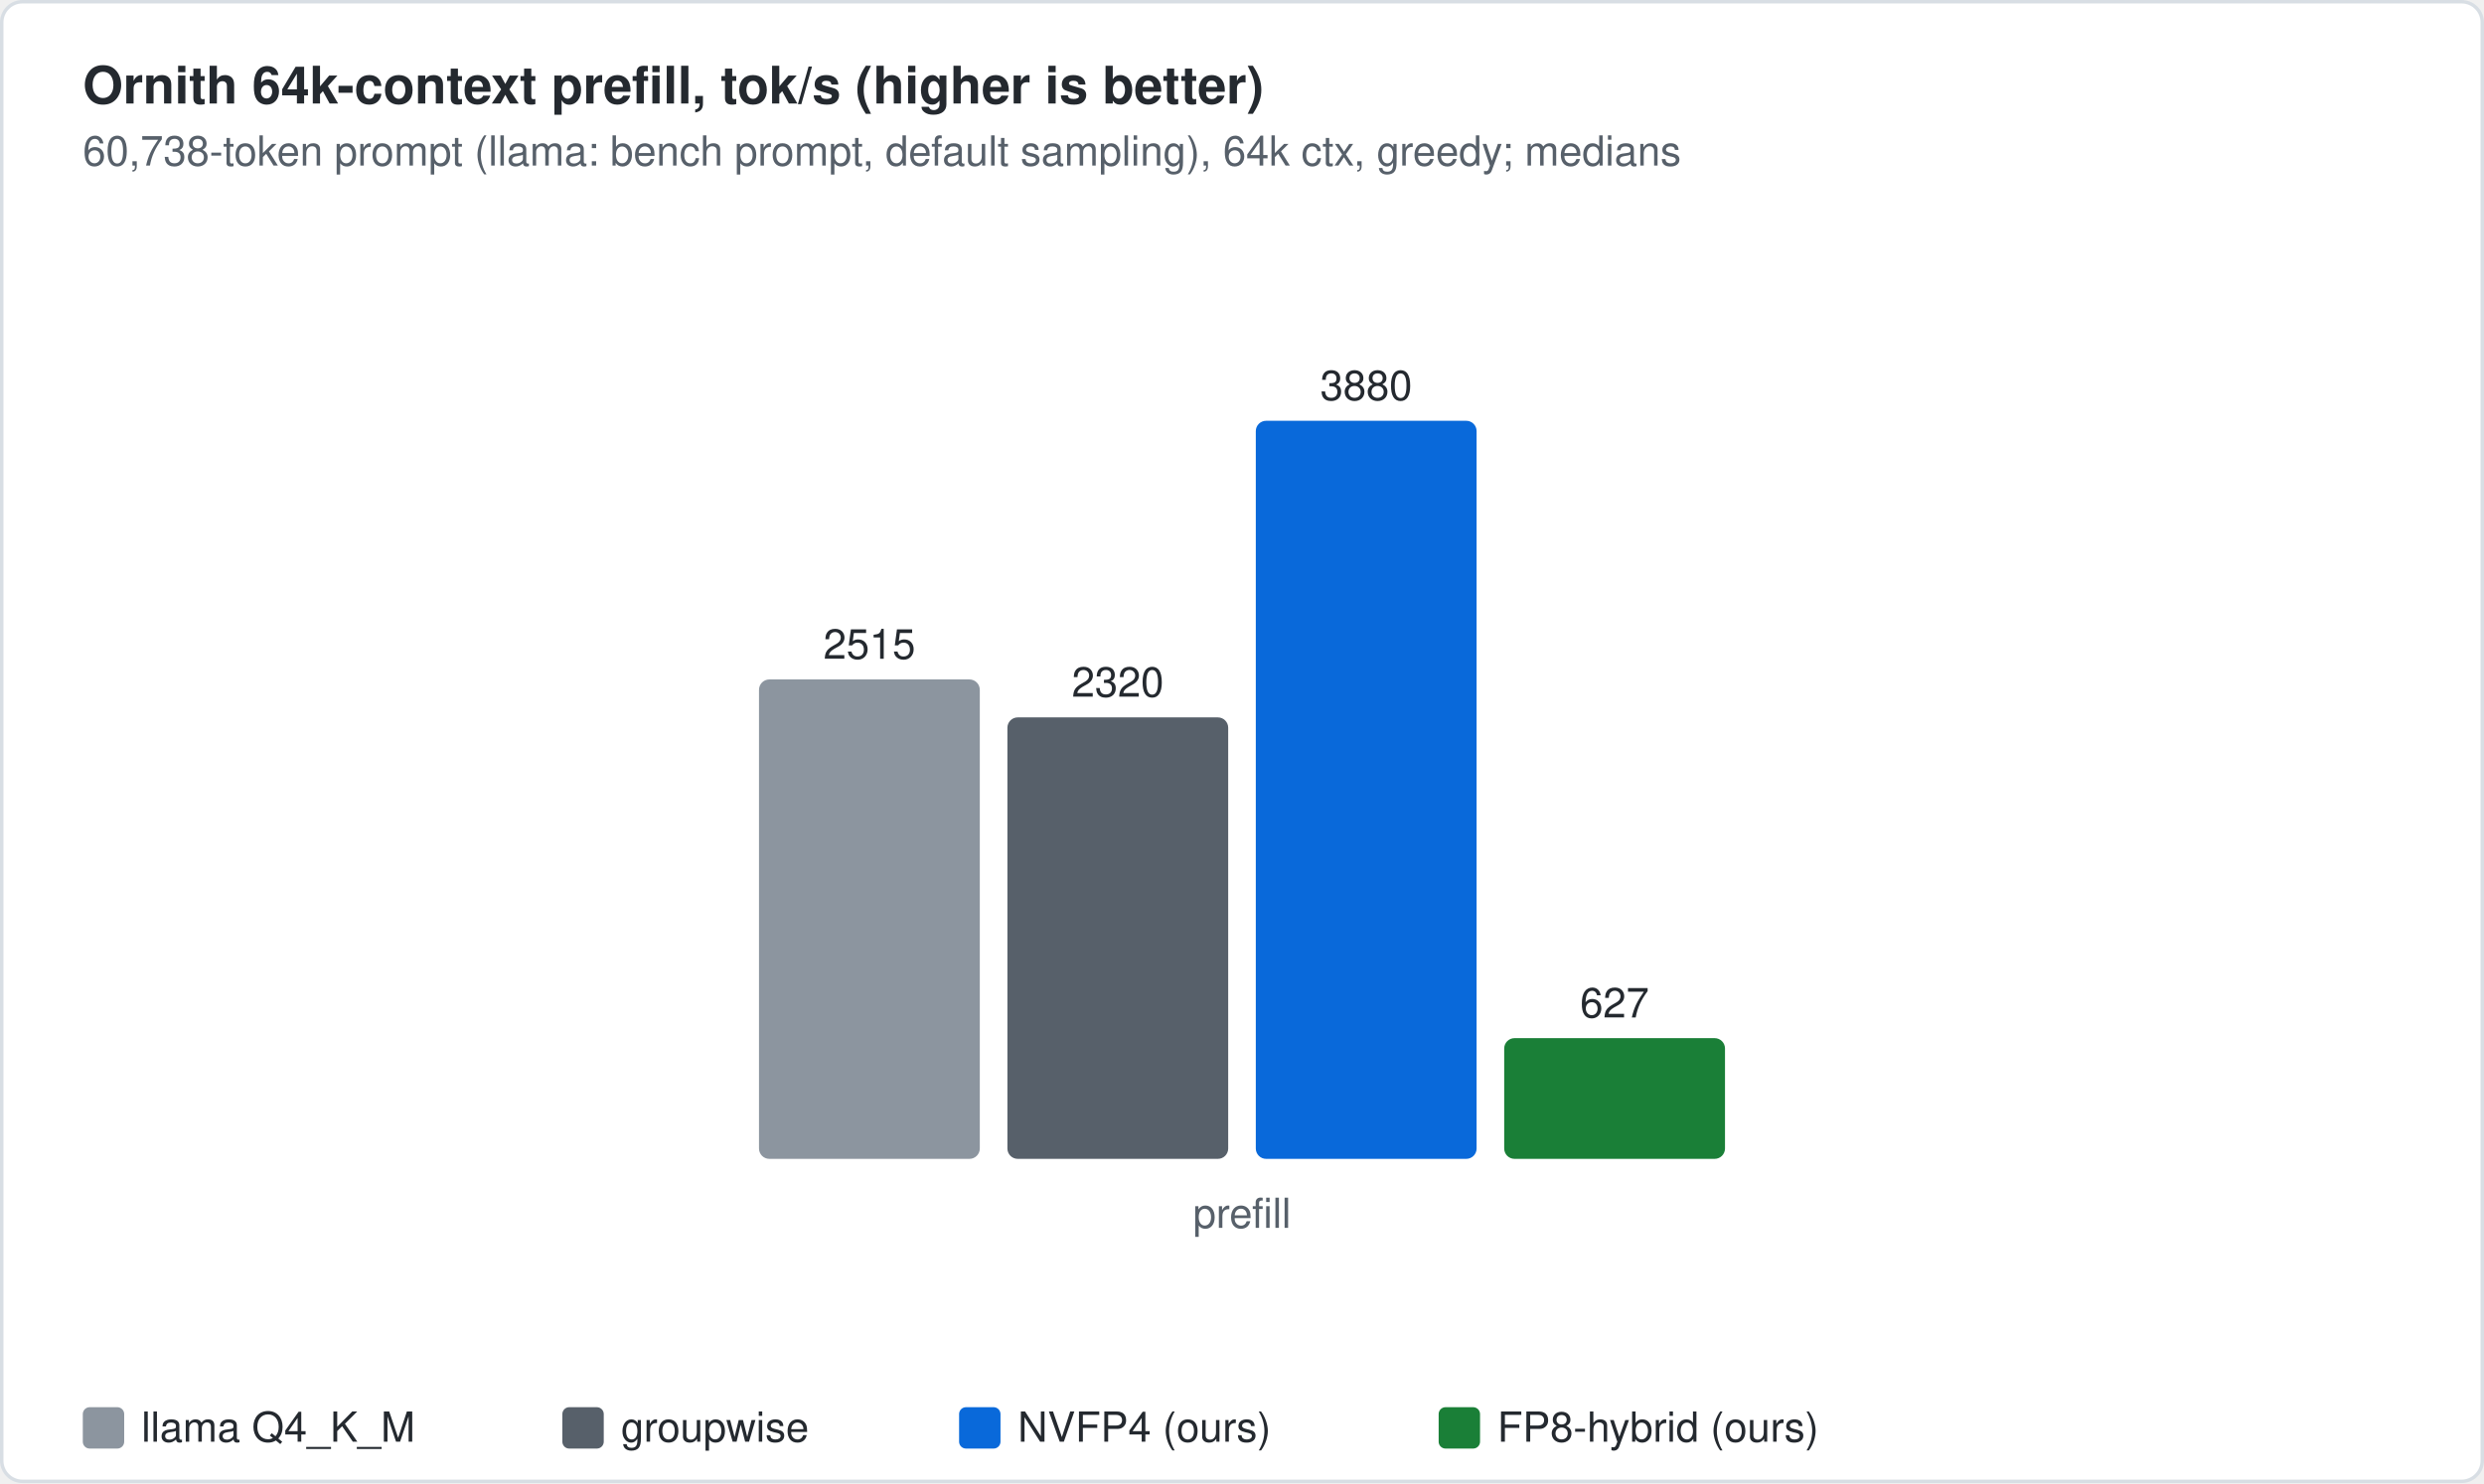
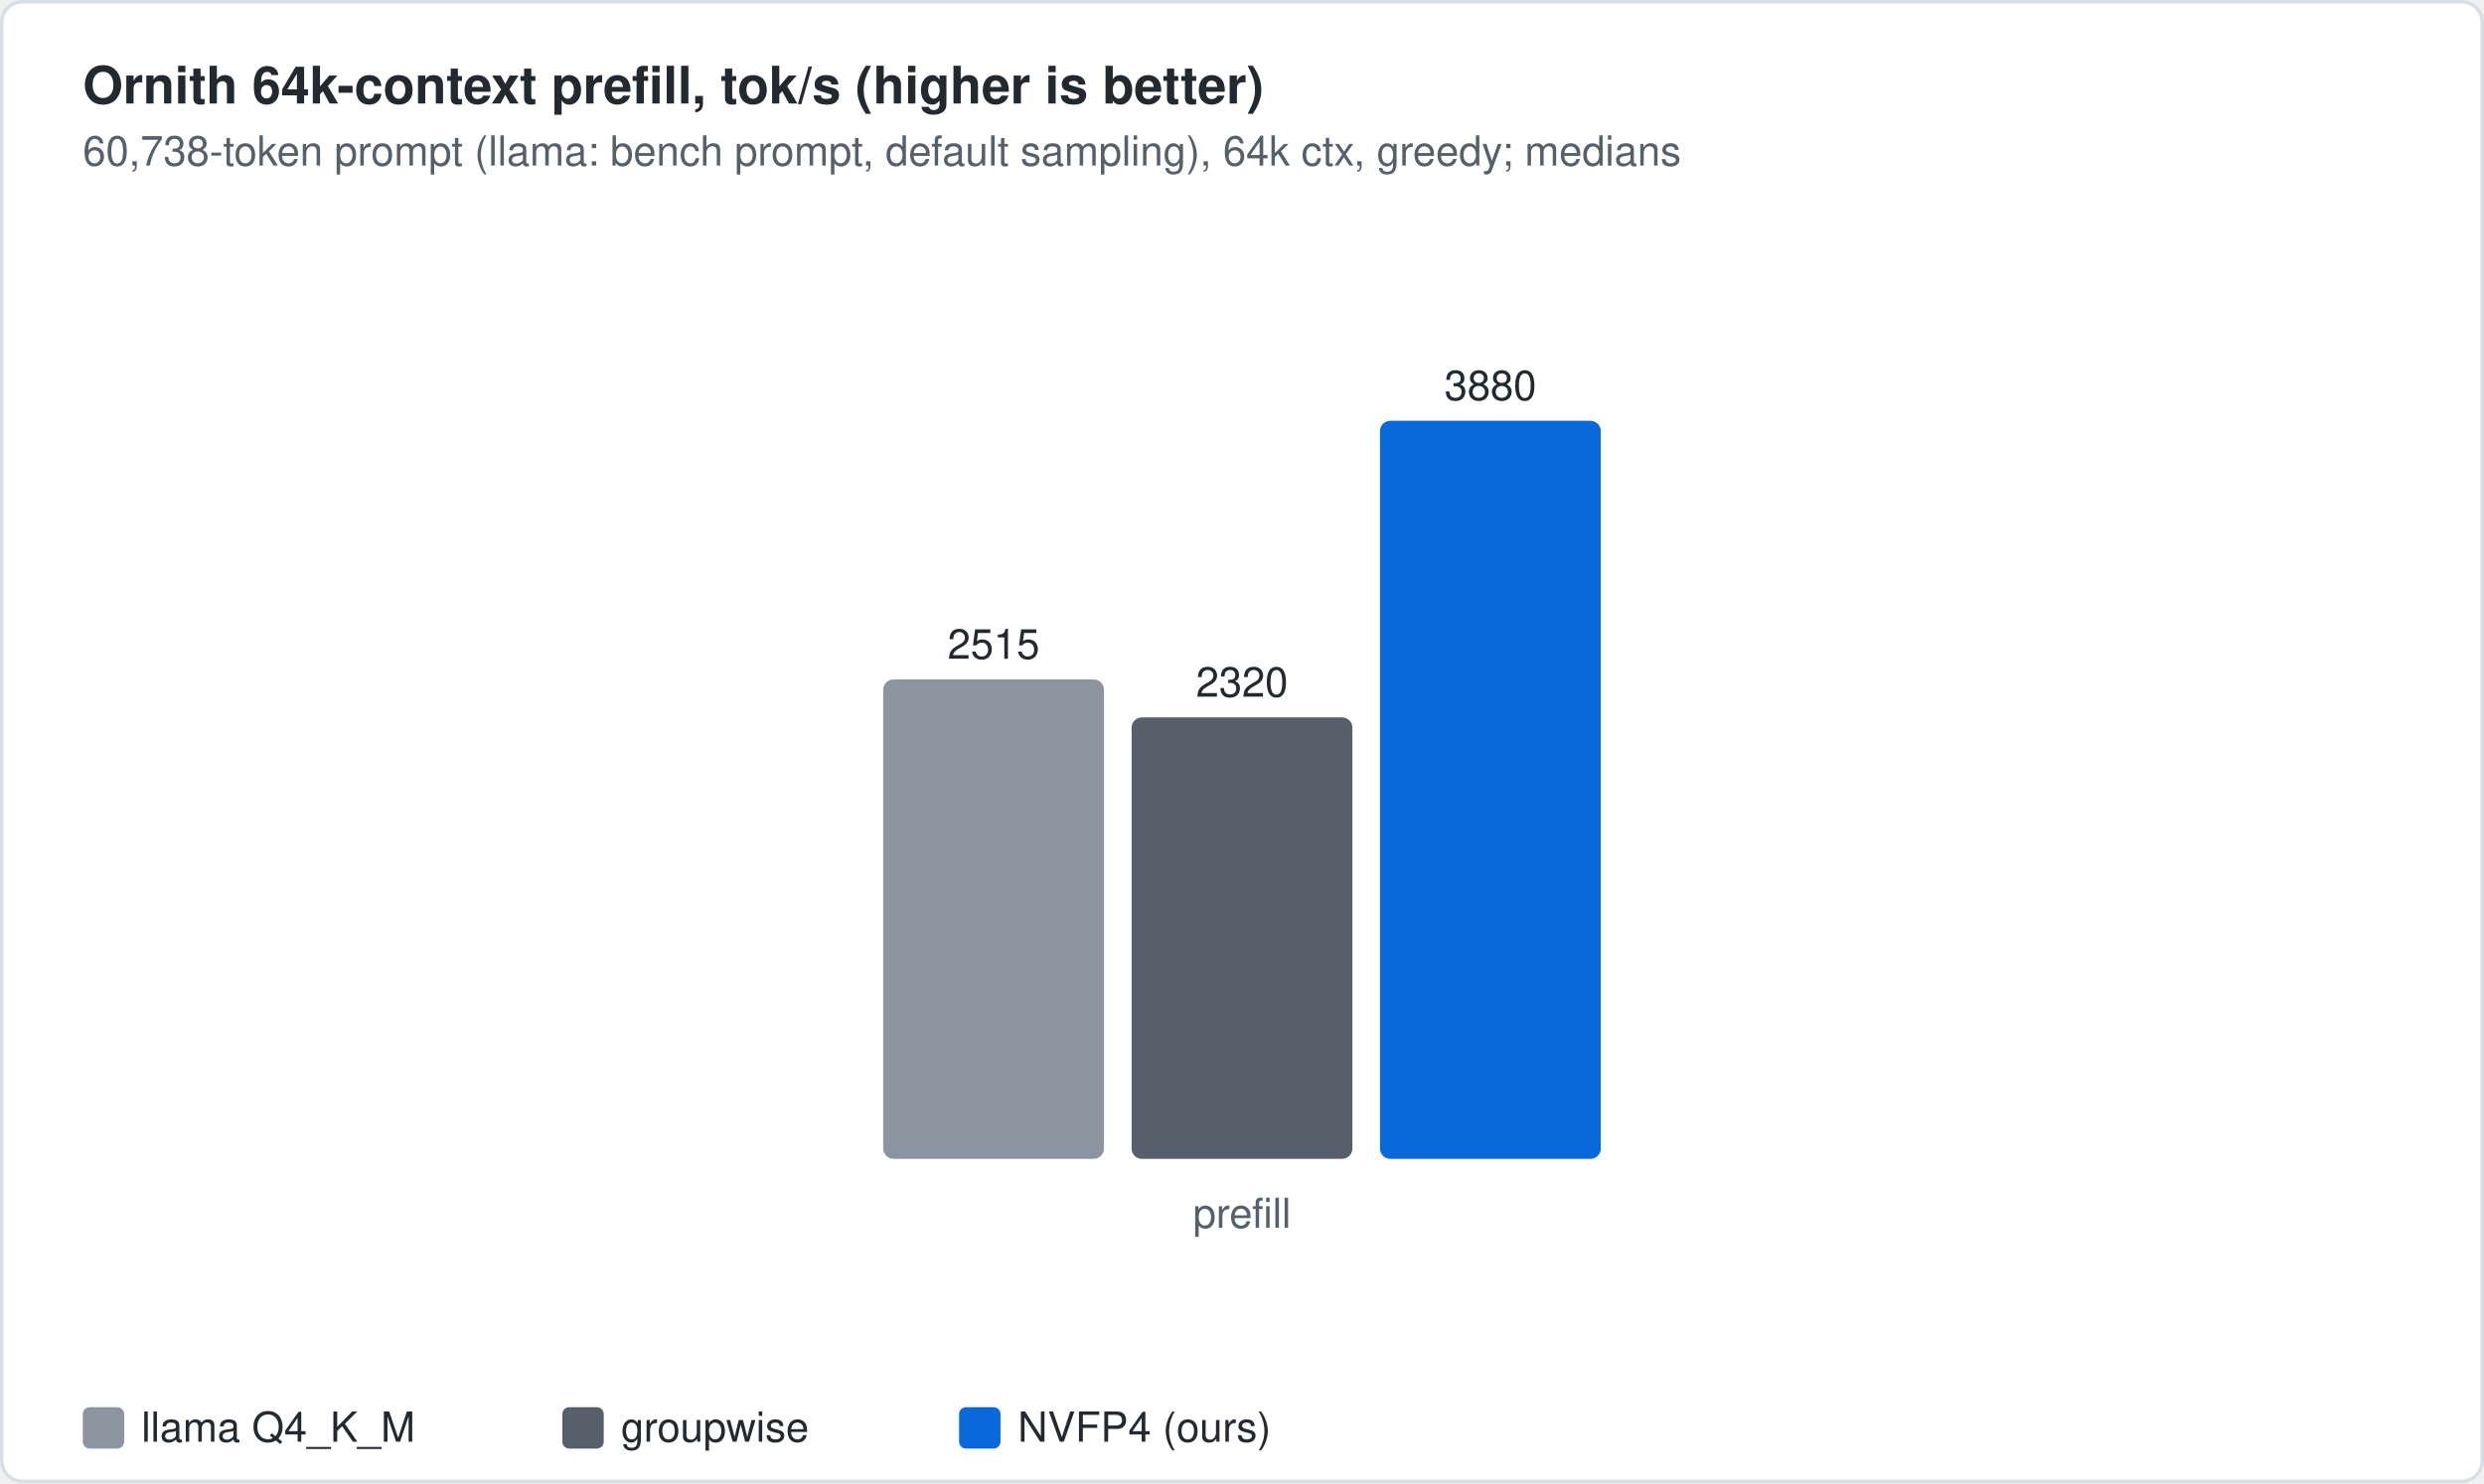
<svg xmlns="http://www.w3.org/2000/svg" width="720" height="430" viewBox="0 0 720 430" role="img" aria-label="Ornith 64k-context prefill, tok/s (higher is better)">
  <rect x="0.5" y="0.5" width="719" height="429" rx="6" fill="#ffffff" stroke="#d8dee4" />
  <text x="24" y="30" font-size="15" font-weight="600" fill="#24292f" font-family="-apple-system,BlinkMacSystemFont,'Segoe UI',Helvetica,Arial,sans-serif">Ornith 64k-context prefill, tok/s (higher is better)</text>
  <text x="24" y="48" font-size="12" fill="#57606a" font-family="-apple-system,BlinkMacSystemFont,'Segoe UI',Helvetica,Arial,sans-serif">60,738-token prompt (llama: bench prompt, default sampling), 64k ctx, greedy; medians</text>
-   <rect x="220" y="197" width="64" height="139" rx="3" fill="#8c959f" />
-   <text x="252" y="191" font-size="12" text-anchor="middle" fill="#24292f" font-family="-apple-system,BlinkMacSystemFont,'Segoe UI',Helvetica,Arial,sans-serif">2515</text>
-   <rect x="292" y="208" width="64" height="128" rx="3" fill="#57606a" />
-   <text x="324" y="202" font-size="12" text-anchor="middle" fill="#24292f" font-family="-apple-system,BlinkMacSystemFont,'Segoe UI',Helvetica,Arial,sans-serif">2320</text>
-   <rect x="364" y="122" width="64" height="214" rx="3" fill="#0969da" />
-   <text x="396" y="116" font-size="12" text-anchor="middle" fill="#24292f" font-family="-apple-system,BlinkMacSystemFont,'Segoe UI',Helvetica,Arial,sans-serif">3880</text>
-   <rect x="436" y="301" width="64" height="35" rx="3" fill="#1a7f37" />
-   <text x="468" y="295" font-size="12" text-anchor="middle" fill="#24292f" font-family="-apple-system,BlinkMacSystemFont,'Segoe UI',Helvetica,Arial,sans-serif">627</text>
+   <rect x="256" y="197" width="64" height="139" rx="3" fill="#8c959f" />
+   <text x="288" y="191" font-size="12" text-anchor="middle" fill="#24292f" font-family="-apple-system,BlinkMacSystemFont,'Segoe UI',Helvetica,Arial,sans-serif">2515</text>
+   <rect x="328" y="208" width="64" height="128" rx="3" fill="#57606a" />
+   <text x="360" y="202" font-size="12" text-anchor="middle" fill="#24292f" font-family="-apple-system,BlinkMacSystemFont,'Segoe UI',Helvetica,Arial,sans-serif">2320</text>
+   <rect x="400" y="122" width="64" height="214" rx="3" fill="#0969da" />
+   <text x="432" y="116" font-size="12" text-anchor="middle" fill="#24292f" font-family="-apple-system,BlinkMacSystemFont,'Segoe UI',Helvetica,Arial,sans-serif">3880</text>
  <text x="360" y="356" font-size="12" text-anchor="middle" fill="#57606a" font-family="-apple-system,BlinkMacSystemFont,'Segoe UI',Helvetica,Arial,sans-serif">prefill</text>
  <rect x="24" y="408" width="12" height="12" rx="2" fill="#8c959f" />
  <text x="41" y="418" font-size="12" fill="#24292f" font-family="-apple-system,BlinkMacSystemFont,'Segoe UI',Helvetica,Arial,sans-serif">llama Q4_K_M</text>
  <rect x="163" y="408" width="12" height="12" rx="2" fill="#57606a" />
  <text x="180" y="418" font-size="12" fill="#24292f" font-family="-apple-system,BlinkMacSystemFont,'Segoe UI',Helvetica,Arial,sans-serif">groupwise</text>
  <rect x="278" y="408" width="12" height="12" rx="2" fill="#0969da" />
  <text x="295" y="418" font-size="12" fill="#24292f" font-family="-apple-system,BlinkMacSystemFont,'Segoe UI',Helvetica,Arial,sans-serif">NVFP4 (ours)</text>
-   <rect x="417" y="408" width="12" height="12" rx="2" fill="#1a7f37" />
-   <text x="434" y="418" font-size="12" fill="#24292f" font-family="-apple-system,BlinkMacSystemFont,'Segoe UI',Helvetica,Arial,sans-serif">FP8-hybrid (ours)</text>
</svg>
